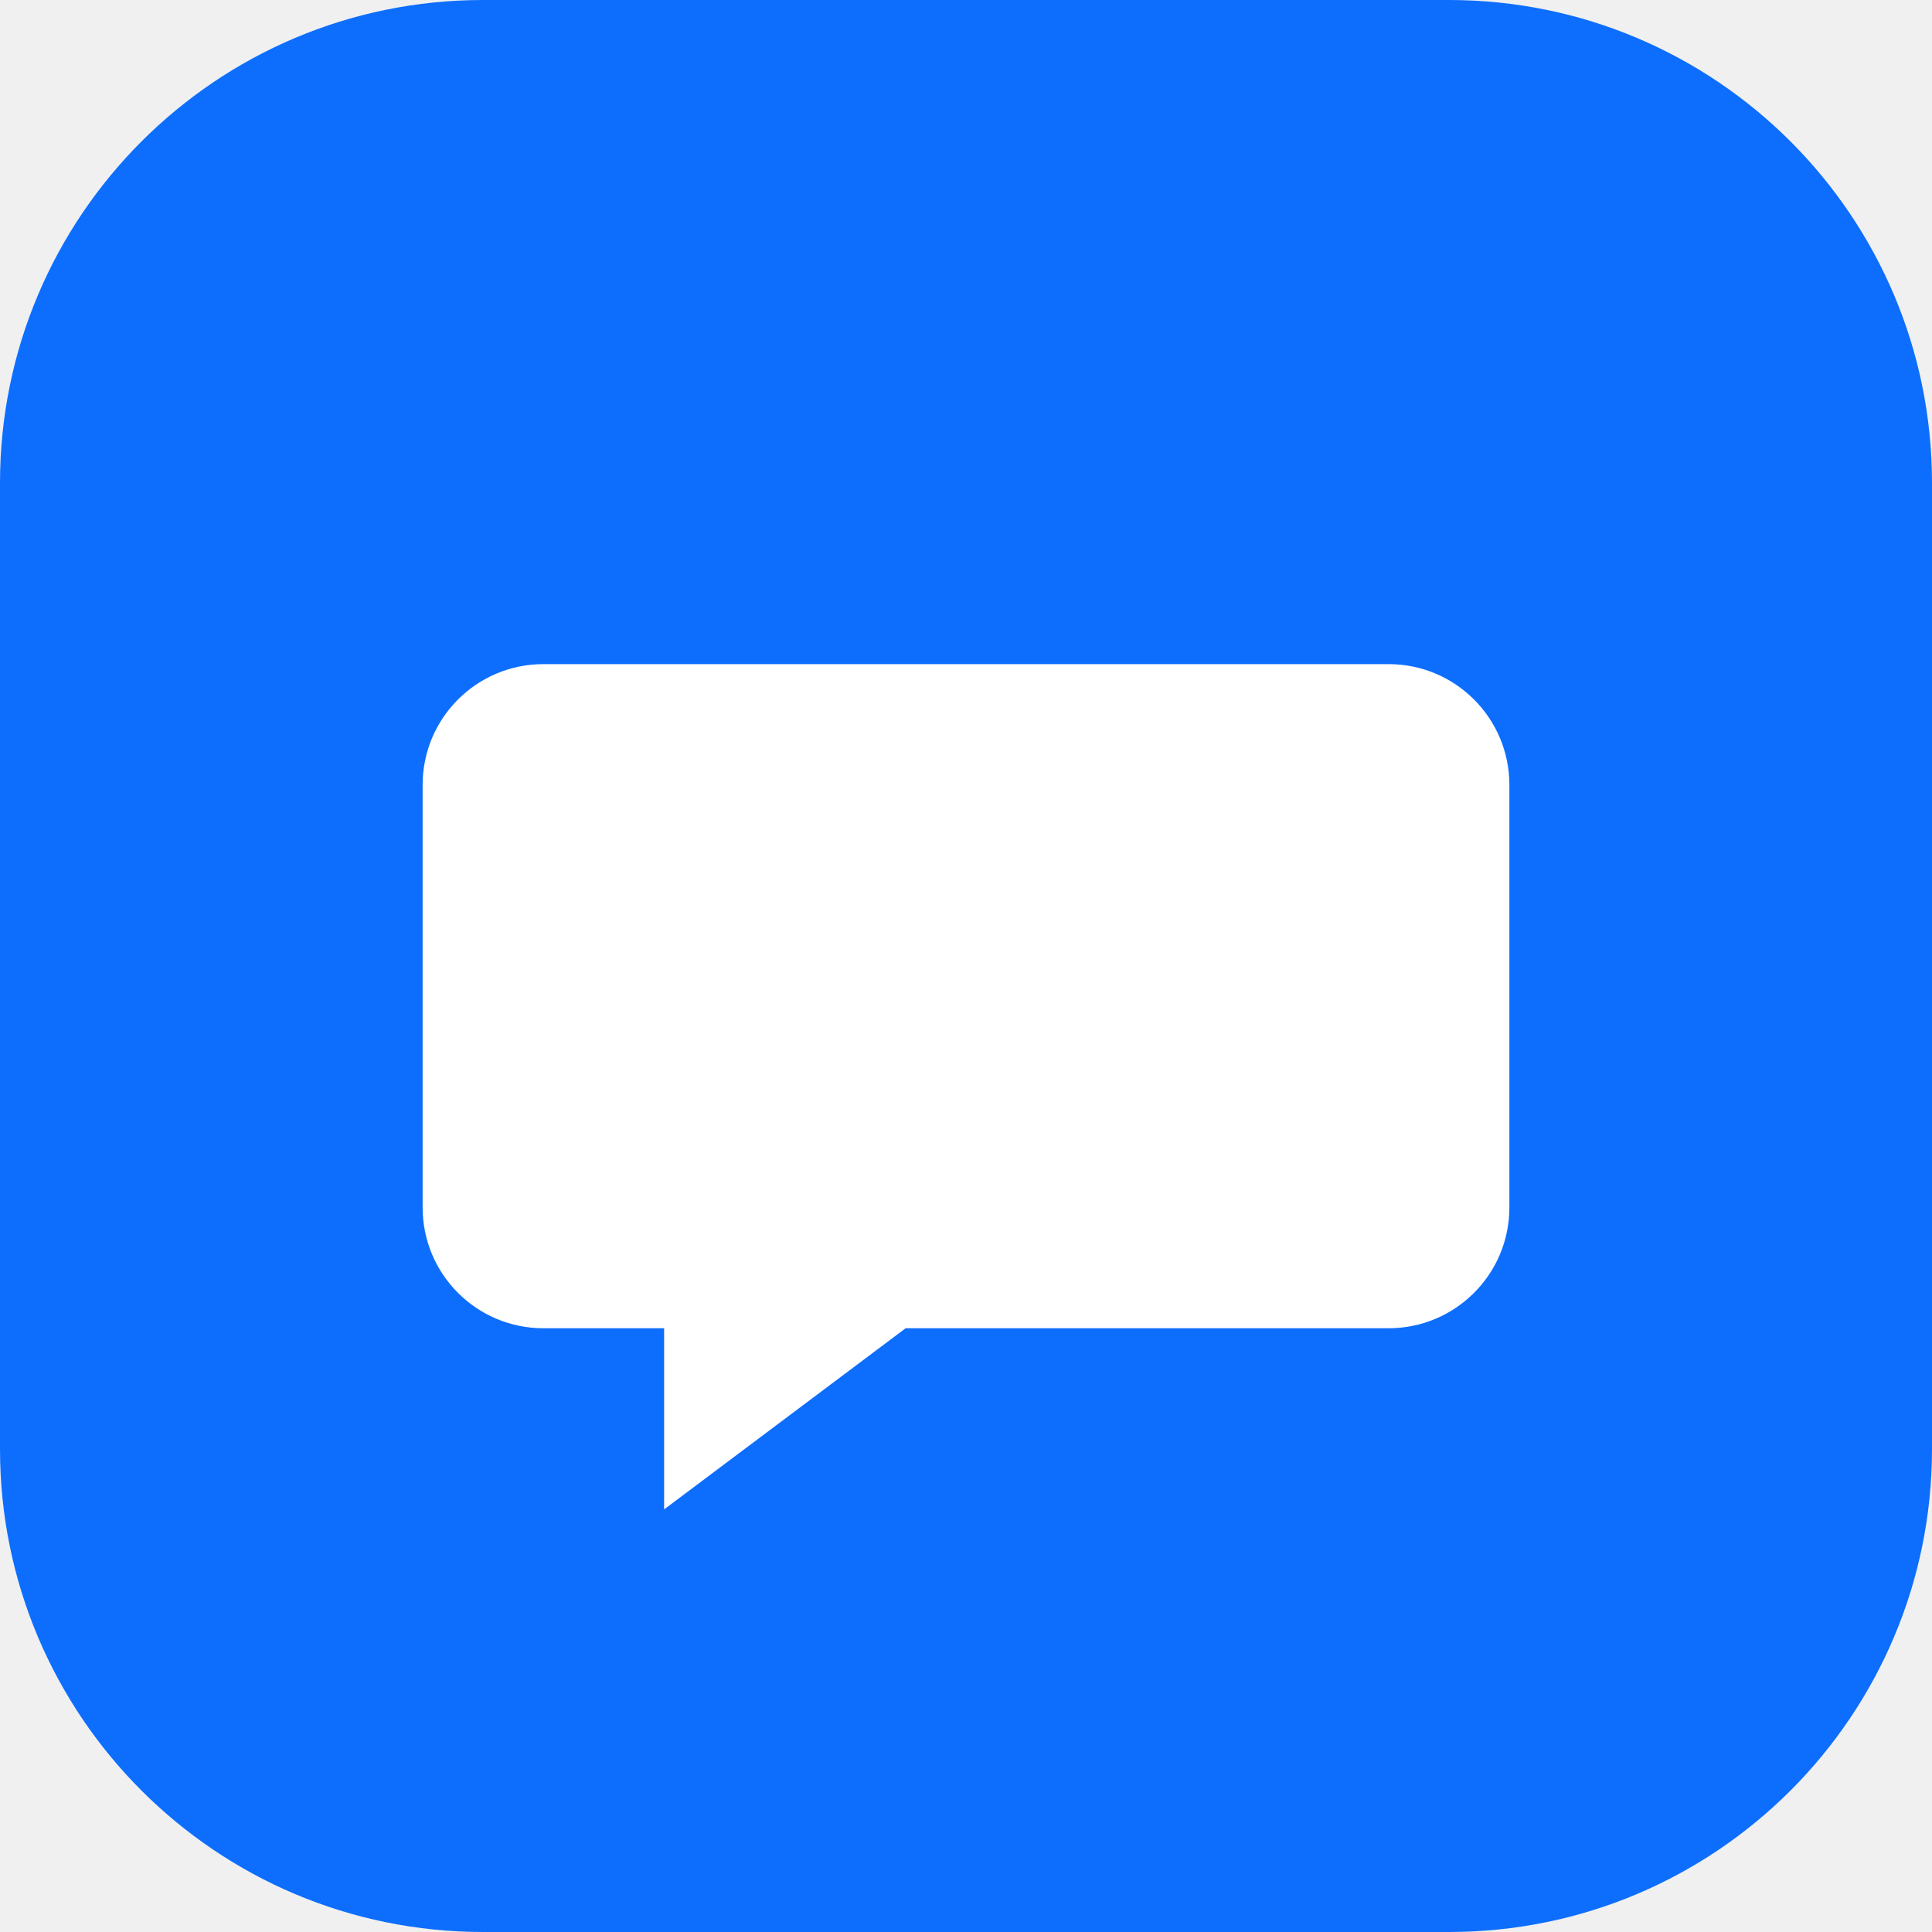
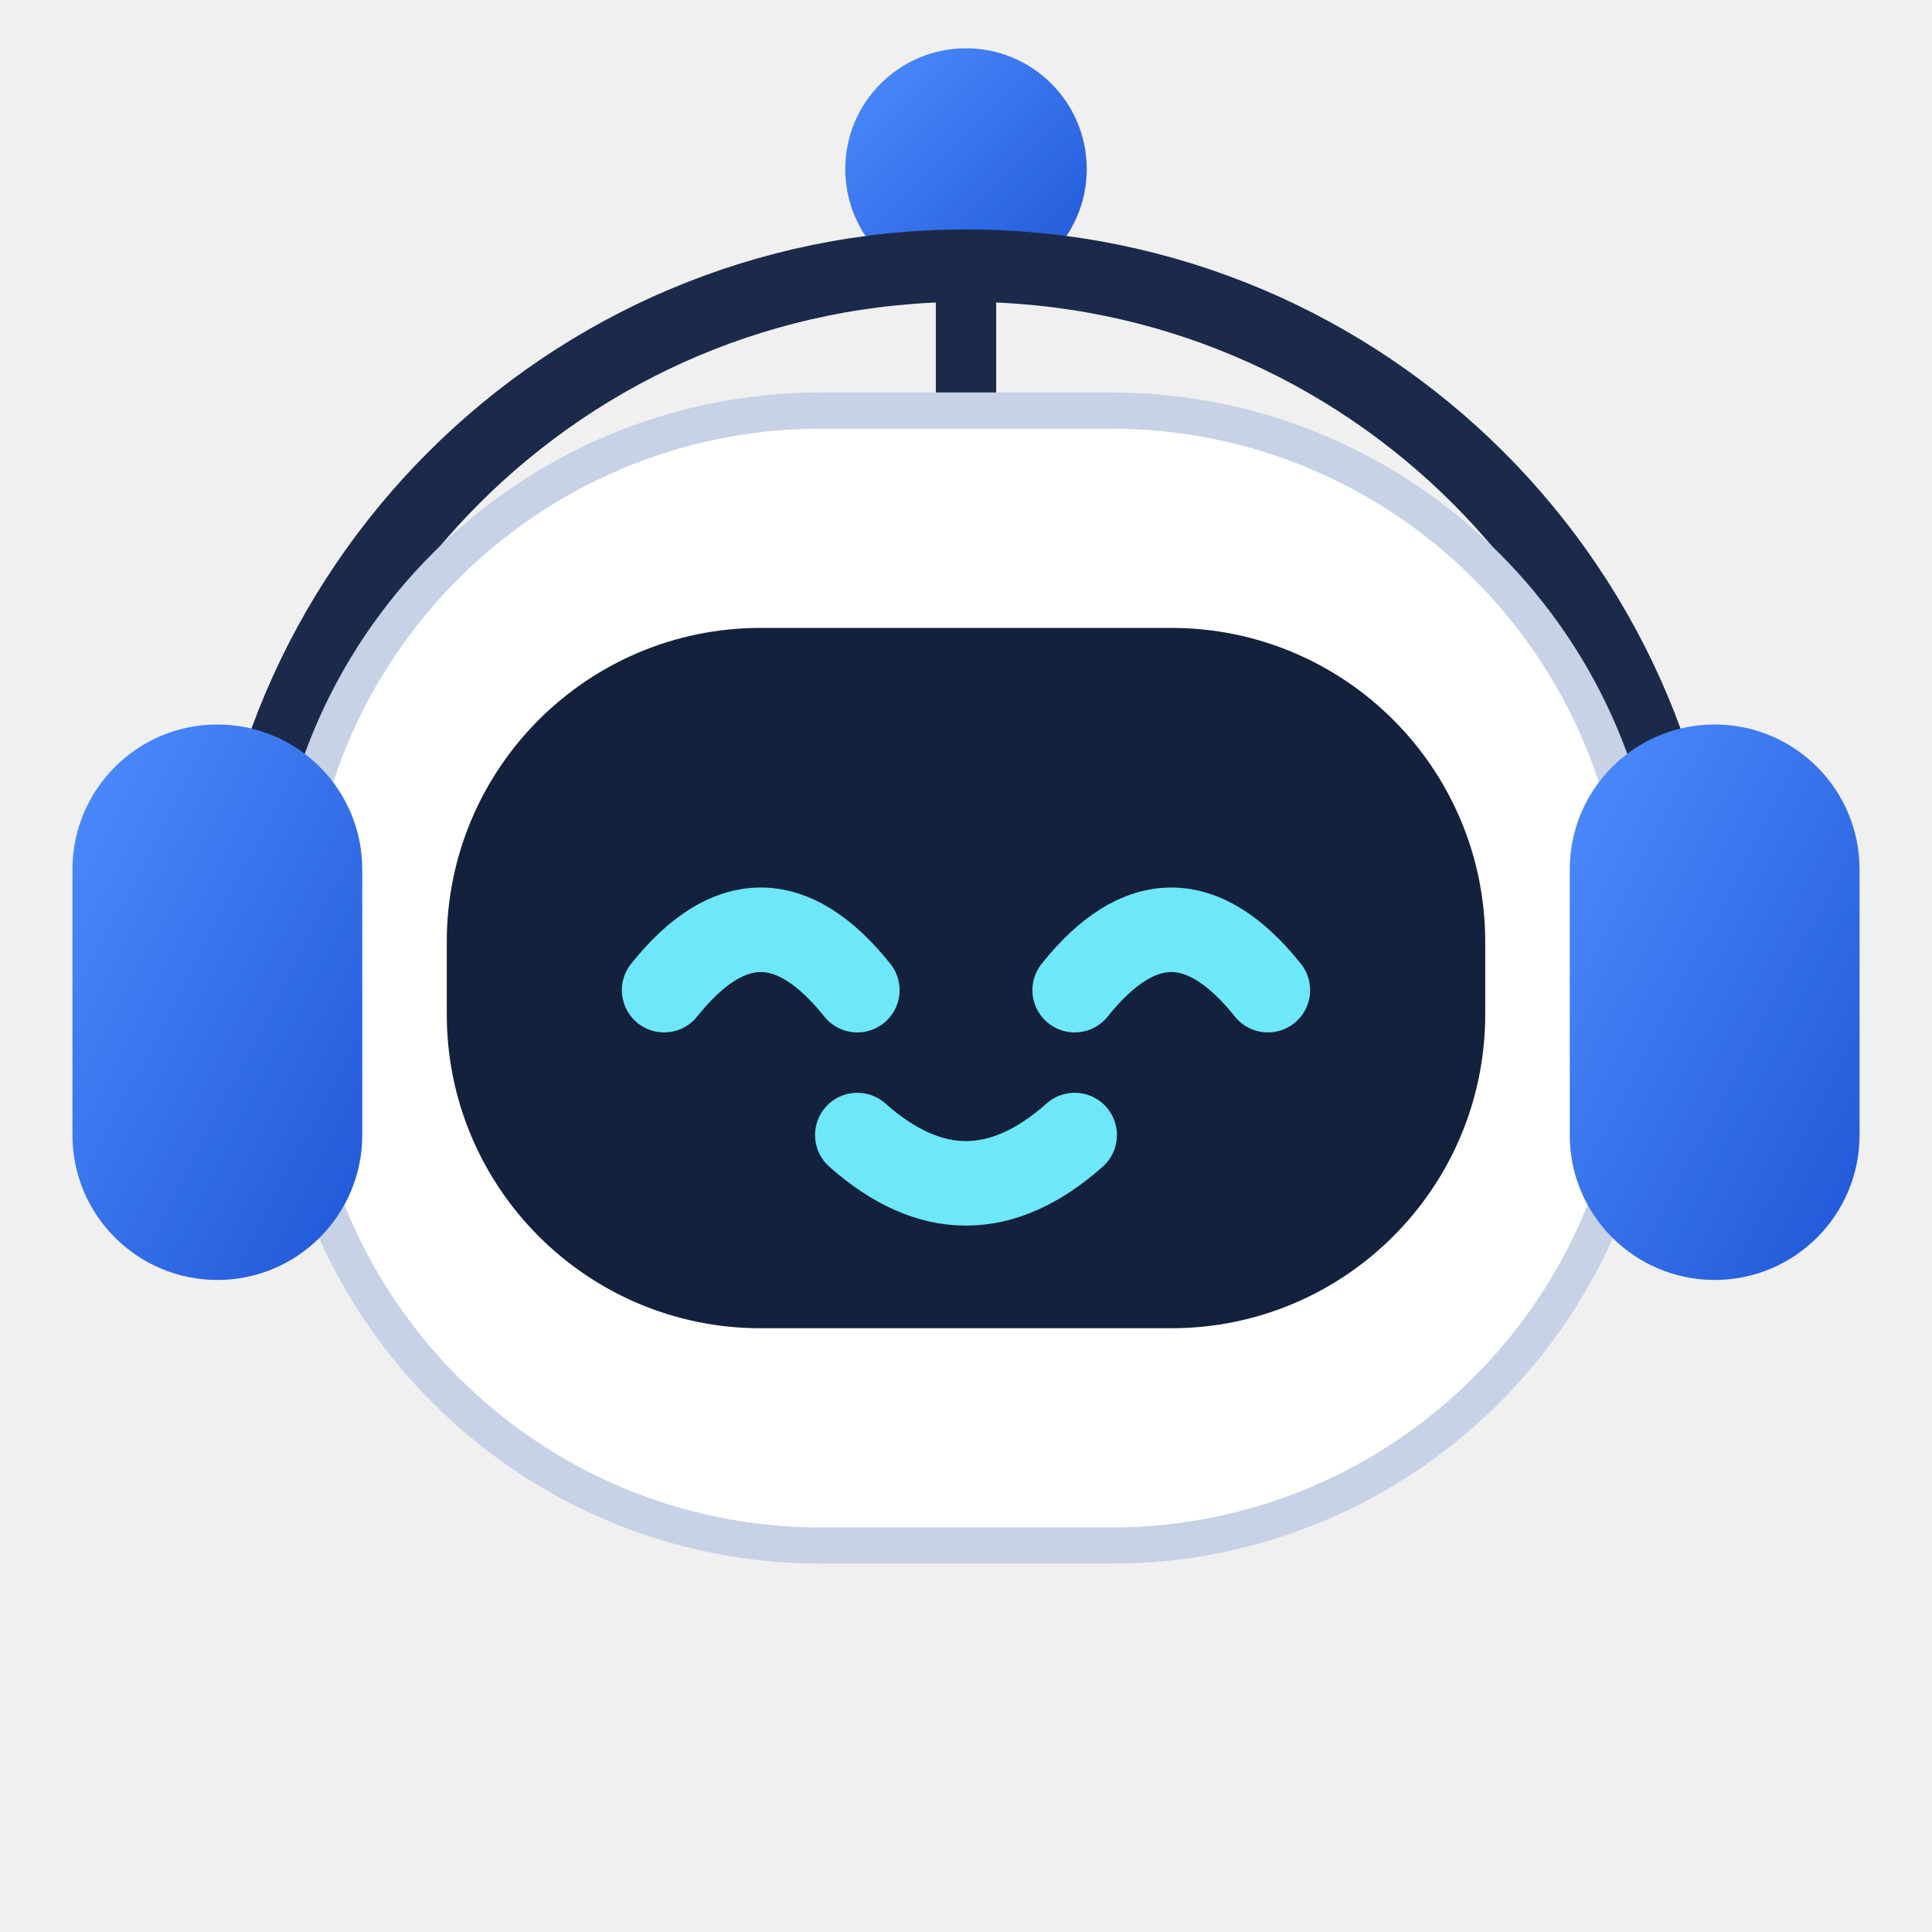
- <svg xmlns="http://www.w3.org/2000/svg" viewBox="0 0 32 32">
-   <rect width="32" height="32" rx="8" fill="#0d6efd" />
-   <path d="M9 11h14a2 2 0 0 1 2 2v7a2 2 0 0 1-2 2h-8l-4 3v-3H9a2 2 0 0 1-2-2v-7a2 2 0 0 1 2-2z" fill="#fff" />
+ <svg xmlns="http://www.w3.org/2000/svg" viewBox="20 10 160 160">
+   <defs>
+     <linearGradient id="b" x1="0" y1="0" x2="1" y2="1">
+       <stop offset="0" stop-color="#4d8dff" />
+       <stop offset="1" stop-color="#1f56d6" />
+     </linearGradient>
+   </defs>
+   <line x1="100" y1="30" x2="100" y2="46" stroke="#1b2a4a" stroke-width="5" stroke-linecap="round" />
+   <circle cx="100" cy="24" r="10" fill="url(#b)" />
+   <path d="M40 92 A60 60 0 0 1 160 92" fill="none" stroke="#1b2a4a" stroke-width="6" />
+   <rect x="44" y="44" width="112" height="94" rx="44" fill="#fff" stroke="#c7d2e6" stroke-width="3" />
+   <rect x="57" y="62" width="86" height="58" rx="26" fill="#14213d" />
+   <g stroke="#6ee7f9" stroke-width="7" stroke-linecap="round" fill="none">
+     <path d="M75 92 q8 -10 16 0" />
+     <path d="M109 92 q8 -10 16 0" />
+     <path d="M91 104 q9 8 18 0" />
+   </g>
+   <rect x="26" y="70" width="24" height="46" rx="12" fill="url(#b)" />
+   <rect x="150" y="70" width="24" height="46" rx="12" fill="url(#b)" />
</svg>
